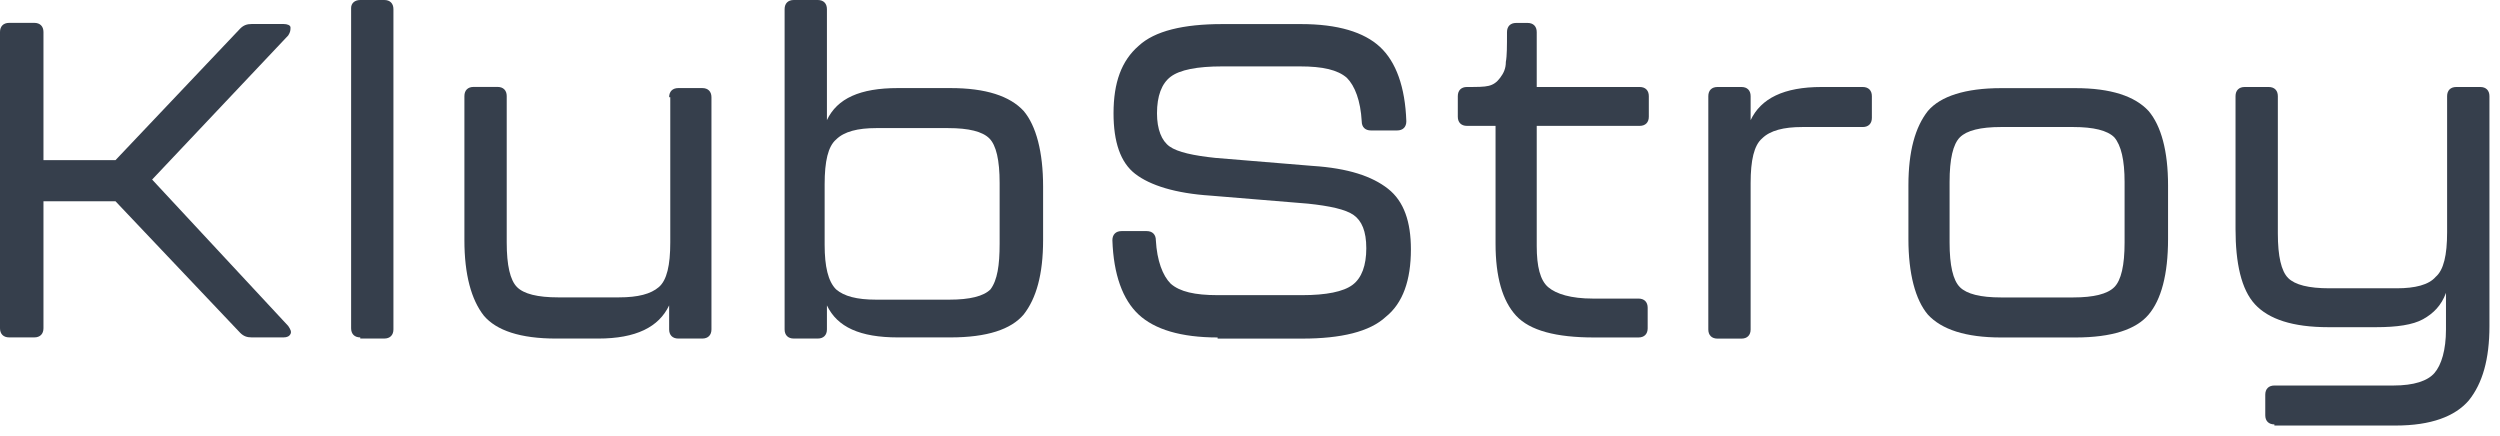
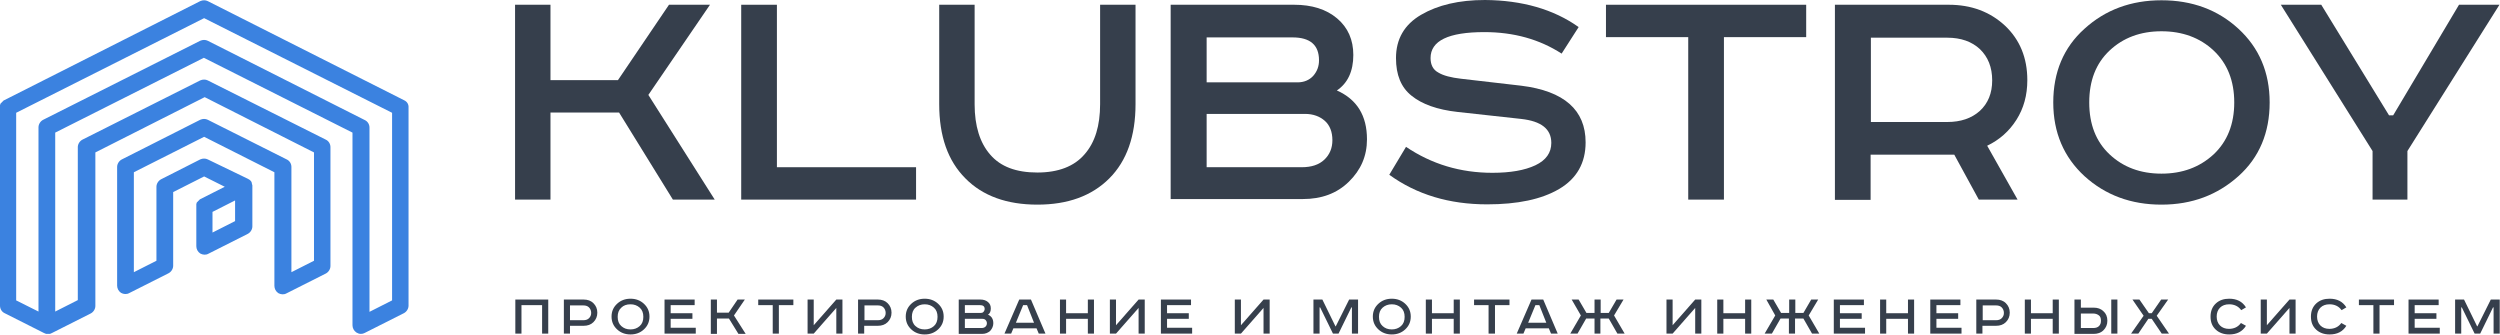
- <svg xmlns="http://www.w3.org/2000/svg" width="218" height="38" viewBox="0 0 218 38" fill="none">
-   <path d="M0.798 29.421C0.299 29.421 0 29.122 0 28.623V2.792C0 2.293 0.299 1.994 0.798 1.994H2.992C3.491 1.994 3.79 2.293 3.79 2.792V13.962H10.073L20.944 2.493C21.243 2.194 21.543 2.094 21.942 2.094H24.734C25.033 2.094 25.332 2.194 25.332 2.393C25.332 2.593 25.332 2.792 25.133 3.091L13.265 15.658L25.133 28.424C25.332 28.723 25.432 28.922 25.332 29.122C25.233 29.321 25.033 29.421 24.734 29.421H21.942C21.543 29.421 21.243 29.321 20.944 29.022L10.073 17.553H3.79V28.623C3.79 29.122 3.491 29.421 2.992 29.421H0.798Z" fill="#363F4C" />
-   <path d="M31.415 29.422C30.916 29.422 30.617 29.122 30.617 28.624V0.698C30.617 0.299 30.916 0 31.415 0H33.51C34.008 0 34.307 0.299 34.307 0.798V28.724C34.307 29.222 34.008 29.521 33.51 29.521H31.415V29.422Z" fill="#363F4C" />
-   <path d="M58.349 8.478C58.349 7.979 58.648 7.68 59.146 7.68H61.241C61.739 7.68 62.039 7.979 62.039 8.478V28.724C62.039 29.222 61.739 29.522 61.241 29.522H59.146C58.648 29.522 58.349 29.222 58.349 28.724V26.629C57.451 28.524 55.456 29.522 52.165 29.522H48.475C45.383 29.522 43.289 28.823 42.192 27.527C41.094 26.131 40.496 23.936 40.496 20.945V8.378C40.496 7.879 40.795 7.58 41.294 7.58H43.388C43.887 7.58 44.186 7.879 44.186 8.378V21.144C44.186 23.139 44.486 24.435 45.084 25.034C45.682 25.632 46.879 25.931 48.674 25.931H53.96C55.656 25.931 56.753 25.632 57.451 25.034C58.149 24.435 58.448 23.139 58.448 21.144V8.478H58.349Z" fill="#363F4C" />
-   <path d="M82.879 7.68C85.971 7.68 88.066 8.378 89.262 9.674C90.359 10.971 90.958 13.265 90.958 16.257V20.944C90.958 23.936 90.359 26.031 89.262 27.427C88.165 28.724 86.071 29.422 82.879 29.422H78.292C75 29.422 73.006 28.524 72.108 26.629V28.724C72.108 29.222 71.809 29.521 71.31 29.521H69.216C68.717 29.521 68.418 29.222 68.418 28.724V0.798C68.418 0.299 68.717 0 69.216 0H71.31C71.809 0 72.108 0.299 72.108 0.798V10.472C73.006 8.577 75 7.68 78.292 7.68H82.879ZM87.168 21.243V15.957C87.168 13.963 86.869 12.666 86.27 12.068C85.672 11.469 84.475 11.17 82.68 11.17H76.397C74.801 11.17 73.604 11.469 72.906 12.168C72.208 12.766 71.909 14.062 71.909 16.057V21.343C71.909 23.238 72.208 24.535 72.906 25.233C73.604 25.831 74.701 26.13 76.397 26.13H82.78C84.575 26.13 85.772 25.831 86.37 25.233C86.969 24.435 87.168 23.138 87.168 21.243Z" fill="#363F4C" />
-   <path d="M106.176 29.427C102.984 29.427 100.69 28.729 99.294 27.432C97.898 26.136 97.1 23.941 97 20.949C97 20.451 97.299 20.151 97.798 20.151H99.992C100.491 20.151 100.79 20.451 100.79 20.949C100.89 22.745 101.388 24.041 102.086 24.739C102.884 25.437 104.181 25.737 106.176 25.737H113.556C115.65 25.737 117.146 25.437 117.944 24.839C118.742 24.241 119.141 23.143 119.141 21.648C119.141 20.151 118.742 19.254 118.044 18.755C117.346 18.257 115.95 17.957 114.055 17.758L105.577 17.06C102.485 16.86 100.291 16.162 98.995 15.165C97.698 14.168 97.1 12.372 97.1 9.879C97.1 7.186 97.798 5.291 99.294 3.995C100.69 2.698 103.184 2.1 106.574 2.1H113.456C116.648 2.1 118.942 2.798 120.338 4.094C121.734 5.391 122.532 7.585 122.632 10.577C122.632 11.076 122.333 11.375 121.834 11.375H119.54C119.041 11.375 118.742 11.076 118.742 10.577C118.642 8.782 118.144 7.485 117.446 6.787C116.648 6.089 115.351 5.79 113.356 5.79H106.574C104.38 5.79 102.884 6.089 102.086 6.687C101.289 7.286 100.89 8.383 100.89 9.879C100.89 11.275 101.289 12.273 101.987 12.771C102.685 13.27 104.081 13.569 105.976 13.768L114.454 14.467C117.545 14.666 119.64 15.364 121.036 16.461C122.432 17.558 123.031 19.354 123.031 21.747C123.031 24.44 122.333 26.435 120.837 27.632C119.44 28.928 116.947 29.526 113.556 29.526H106.176V29.427Z" fill="#363F4C" />
-   <path d="M138.989 29.427C135.698 29.427 133.404 28.828 132.208 27.532C131.011 26.235 130.412 24.141 130.412 21.249V10.976H127.919C127.42 10.976 127.121 10.677 127.121 10.178V8.383C127.121 7.884 127.42 7.585 127.919 7.585C128.817 7.585 129.415 7.585 129.814 7.485C130.213 7.386 130.512 7.186 130.811 6.787C131.11 6.388 131.31 5.989 131.31 5.391C131.41 4.892 131.41 3.995 131.41 2.798C131.41 2.299 131.709 2 132.208 2H133.205C133.704 2 134.003 2.299 134.003 2.798V7.585H142.979C143.478 7.585 143.777 7.884 143.777 8.383V10.178C143.777 10.677 143.478 10.976 142.979 10.976H134.003V21.448C134.003 23.243 134.302 24.44 135 25.039C135.698 25.637 136.995 26.036 138.89 26.036H142.879C143.378 26.036 143.677 26.335 143.677 26.834V28.629C143.677 29.128 143.378 29.427 142.879 29.427H138.989Z" fill="#363F4C" />
-   <path d="M158.839 7.586H162.429C162.928 7.586 163.227 7.885 163.227 8.384V10.279C163.227 10.777 162.928 11.077 162.429 11.077H157.143C155.547 11.077 154.351 11.376 153.652 12.074C152.954 12.672 152.655 13.969 152.655 15.964V28.73C152.655 29.228 152.356 29.527 151.857 29.527H149.763C149.264 29.527 148.965 29.228 148.965 28.73V8.384C148.965 7.885 149.264 7.586 149.763 7.586H151.857C152.356 7.586 152.655 7.885 152.655 8.384V10.478C153.553 8.583 155.547 7.586 158.839 7.586Z" fill="#363F4C" />
-   <path d="M174.493 29.428C171.401 29.428 169.306 28.73 168.11 27.433C167.012 26.136 166.414 23.843 166.414 20.851V16.163C166.414 13.171 167.012 11.076 168.11 9.68C169.207 8.384 171.401 7.686 174.493 7.686H180.975C184.067 7.686 186.161 8.384 187.358 9.68C188.455 10.977 189.054 13.171 189.054 16.163V20.851C189.054 23.942 188.455 26.136 187.358 27.433C186.261 28.73 184.167 29.428 180.975 29.428H174.493ZM174.493 25.937H180.776C182.571 25.937 183.768 25.638 184.366 25.039C184.965 24.441 185.264 23.144 185.264 21.15V15.864C185.264 13.969 184.965 12.672 184.366 11.974C183.768 11.376 182.571 11.076 180.776 11.076H174.493C172.697 11.076 171.501 11.376 170.902 11.974C170.304 12.572 170.004 13.869 170.004 15.864V21.15C170.004 23.144 170.304 24.441 170.902 25.039C171.501 25.638 172.697 25.937 174.493 25.937Z" fill="#363F4C" />
-   <path d="M198.328 37.008C197.83 37.008 197.531 36.708 197.531 36.21V34.414C197.531 33.916 197.83 33.617 198.328 33.617H208.701C210.496 33.617 211.693 33.218 212.291 32.52C212.89 31.821 213.289 30.525 213.289 28.73V25.538C212.89 26.635 212.192 27.333 211.294 27.832C210.396 28.331 209 28.53 207.205 28.53H203.016C199.924 28.53 197.83 27.832 196.633 26.535C195.436 25.239 194.938 22.945 194.938 19.953V8.384C194.938 7.885 195.237 7.586 195.735 7.586H197.83C198.328 7.586 198.628 7.885 198.628 8.384V20.352C198.628 22.347 198.927 23.643 199.525 24.242C200.124 24.84 201.32 25.139 203.116 25.139H209C210.596 25.139 211.793 24.84 212.391 24.142C213.089 23.543 213.388 22.247 213.388 20.252V8.384C213.388 7.885 213.688 7.586 214.186 7.586H216.281C216.779 7.586 217.079 7.885 217.079 8.384V28.43C217.079 31.323 216.48 33.417 215.283 34.913C214.086 36.309 211.992 37.107 208.9 37.107H198.328V37.008Z" fill="#363F4C" />
+ <svg xmlns="http://www.w3.org/2000/svg" width="299" height="40" viewBox="0 0 299 40" fill="none">
+   <path d="M48.327 11.987L24.847 0.134C24.58 5.82859e-05 24.247 5.82859e-05 23.947 0.134L0.5 11.987C0.467 11.987 0.467 12.02 0.434 12.02C0.434 12.02 0.4 12.02 0.4 12.053L0.367 12.087L0.334 12.12L0.3 12.154L0.267 12.187C0.267 12.187 0.267 12.187 0.233 12.22L0.2 12.254C0.2 12.254 0.2 12.287 0.167 12.287L0.133 12.321L0.1 12.354L0.067 12.387C0.067 12.421 0.033 12.421 0.033 12.454V12.488C0.033 12.521 0.033 12.521 0 12.554V12.588C0 12.621 0 12.621 0 12.655V12.688V12.721C0 12.755 0 12.755 0 12.788V12.821C0 12.855 0 12.855 0 12.888V36.561C0 36.928 0.2 37.296 0.567 37.462L5.27 39.833C5.27 39.833 5.27 39.833 5.303 39.833C5.303 39.833 5.336 39.833 5.336 39.867C5.37 39.867 5.37 39.9 5.403 39.9H5.436C5.47 39.9 5.503 39.9 5.503 39.933H5.536C5.57 39.933 5.603 39.933 5.603 39.933H5.636H5.67H5.703C5.737 39.933 5.737 39.933 5.77 39.933C5.803 39.933 5.803 39.933 5.837 39.933C5.87 39.933 5.87 39.933 5.903 39.933C5.937 39.933 5.937 39.933 5.97 39.933C6.003 39.933 6.003 39.933 6.037 39.9C6.07 39.9 6.07 39.9 6.103 39.867H6.137L10.839 37.496C11.173 37.329 11.406 36.962 11.406 36.594V18.23L24.48 11.619L37.554 18.23V31.185L34.853 32.554V19.967C34.853 19.599 34.653 19.232 34.286 19.065L24.847 14.324C24.58 14.19 24.247 14.19 23.947 14.324L14.575 19.065C14.241 19.232 14.008 19.599 14.008 19.967V34.157C14.008 34.491 14.175 34.825 14.475 35.025C14.775 35.192 15.142 35.225 15.442 35.059L20.145 32.688C20.478 32.521 20.712 32.154 20.712 31.786V22.972L24.414 21.102L26.882 22.337L23.98 23.806C23.947 23.806 23.947 23.84 23.913 23.84C23.913 23.84 23.88 23.84 23.88 23.873L23.847 23.907L23.813 23.94L23.78 23.973L23.747 24.007C23.747 24.007 23.747 24.007 23.713 24.04L23.68 24.073C23.68 24.073 23.68 24.107 23.646 24.107L23.613 24.14L23.58 24.174L23.547 24.207C23.547 24.241 23.513 24.241 23.513 24.274V24.307C23.513 24.341 23.513 24.341 23.48 24.374V24.407C23.48 24.441 23.48 24.441 23.48 24.474V24.508V24.541C23.48 24.574 23.48 24.574 23.48 24.608V24.641C23.48 24.674 23.48 24.674 23.48 24.708V29.449C23.48 29.783 23.646 30.117 23.947 30.317C24.247 30.484 24.614 30.518 24.914 30.351L29.616 27.98C29.95 27.813 30.183 27.446 30.183 27.078V22.337C30.183 22.304 30.183 22.27 30.183 22.237C30.183 22.237 30.183 22.237 30.183 22.204C30.183 22.17 30.183 22.137 30.15 22.07C30.15 22.07 30.15 22.07 30.15 22.037C30.15 22.003 30.117 21.97 30.117 21.937V21.903V21.87C30.117 21.837 30.083 21.837 30.083 21.803C30.083 21.803 30.083 21.803 30.083 21.77C30.05 21.736 30.05 21.703 30.017 21.669C30.017 21.669 30.017 21.669 29.983 21.636C29.95 21.603 29.95 21.569 29.917 21.569C29.917 21.569 29.917 21.569 29.883 21.536C29.85 21.503 29.817 21.469 29.783 21.469C29.75 21.436 29.717 21.436 29.683 21.402L24.847 19.065C24.58 18.932 24.247 18.932 23.947 19.065L19.277 21.436C18.944 21.603 18.71 21.97 18.71 22.337V31.185L16.009 32.554V20.601L24.414 16.361L32.818 20.601V34.19C32.818 34.524 32.985 34.858 33.285 35.059C33.585 35.225 33.952 35.259 34.252 35.092L38.955 32.721C39.289 32.554 39.522 32.187 39.522 31.82V17.596C39.522 17.229 39.322 16.861 38.955 16.695L24.847 9.616C24.58 9.483 24.247 9.483 23.947 9.616L9.872 16.695C9.539 16.861 9.305 17.229 9.305 17.596V35.893L6.604 37.262V15.86L24.38 6.912L42.157 15.86V38.898C42.157 39.232 42.324 39.566 42.624 39.766C42.791 39.867 42.957 39.933 43.157 39.933C43.324 39.933 43.458 39.9 43.591 39.833L48.294 37.462C48.627 37.296 48.861 36.928 48.861 36.561V12.888C48.894 12.488 48.694 12.154 48.327 11.987ZM25.414 27.813V25.342L28.116 23.973V26.444L25.414 27.813ZM46.893 35.927L44.191 37.296V15.259C44.191 14.892 43.991 14.524 43.624 14.357L24.847 4.875C24.58 4.741 24.247 4.741 23.947 4.875L5.17 14.324C4.836 14.491 4.603 14.858 4.603 15.225V37.262L1.934 35.927V13.489L24.414 2.17L46.893 13.489V35.927Z" fill="#3B82E0" />
+   <path d="M61.601 0.568H65.837V9.583H73.908L80.011 0.568H84.914L77.543 11.352L85.481 23.873H80.478L74.041 13.456H65.837V23.873H61.601V0.568Z" fill="#363F4C" />
+   <path d="M88.649 0.568H92.918V20H109.561V23.873H88.649V0.568Z" fill="#363F4C" />
+   <path d="M112.296 0.568H116.565V12.488C116.565 15.058 117.199 17.095 118.433 18.497C119.667 19.933 121.534 20.634 124.069 20.634C126.571 20.634 128.472 19.9 129.706 18.464C130.973 17.028 131.573 15.025 131.573 12.454V0.568H135.809V12.454C135.809 16.26 134.775 19.232 132.674 21.336C130.573 23.439 127.704 24.474 124.069 24.474C120.434 24.474 117.532 23.439 115.464 21.336C113.363 19.232 112.329 16.294 112.329 12.454V0.568H112.296Z" fill="#363F4C" />
+   <path d="M140.045 0.568H154.786C156.887 0.568 158.622 1.102 159.922 2.204C161.223 3.306 161.857 4.775 161.857 6.578C161.857 8.514 161.19 9.95 159.889 10.818C162.29 11.886 163.491 13.823 163.491 16.661C163.491 18.665 162.757 20.334 161.323 21.736C159.889 23.139 158.055 23.806 155.82 23.806H140.011V0.568H140.045ZM144.314 4.441V9.85H155.186C155.953 9.85 156.587 9.583 157.054 9.082C157.521 8.548 157.754 7.947 157.754 7.212C157.754 5.376 156.687 4.474 154.586 4.474H144.314V4.441ZM144.314 13.589V20H155.687C156.854 20 157.754 19.7 158.388 19.099C159.022 18.497 159.355 17.73 159.355 16.761C159.355 15.793 159.055 14.992 158.455 14.457C157.855 13.923 157.054 13.623 156.087 13.623H144.314V13.589Z" fill="#363F4C" />
+   <path d="M188.805 3.239L186.771 6.411C184.136 4.708 181.067 3.84 177.532 3.84C173.23 3.84 171.095 4.875 171.095 6.945C171.095 7.746 171.395 8.347 172.029 8.681C172.629 9.048 173.563 9.282 174.731 9.416L181.935 10.25C187.071 10.885 189.639 13.155 189.639 17.028C189.639 19.499 188.572 21.369 186.47 22.604C184.369 23.84 181.501 24.441 177.866 24.441C173.33 24.441 169.428 23.272 166.159 20.901L168.16 17.563C171.229 19.633 174.664 20.668 178.499 20.668C180.634 20.668 182.368 20.367 183.636 19.766C184.903 19.165 185.537 18.264 185.537 17.095C185.537 15.426 184.336 14.491 181.935 14.224L174.33 13.389C171.896 13.122 170.061 12.454 168.827 11.452C167.56 10.451 166.96 8.948 166.96 6.945C166.96 4.674 167.96 2.938 169.961 1.77C171.962 0.601 174.497 0 177.599 0C182.035 0.033 185.803 1.102 188.805 3.239Z" fill="#363F4C" />
+   <path d="M192.107 0.568H216.02V4.441H206.182V23.873H201.913V4.441H192.074V0.568H192.107Z" fill="#363F4C" />
+   <path d="M219.489 0.568H233.063C235.765 0.568 237.999 1.402 239.8 3.072C241.568 4.741 242.468 6.912 242.468 9.583C242.468 11.386 242.035 12.955 241.168 14.324C240.301 15.693 239.133 16.728 237.666 17.429L241.301 23.873H236.665L233.73 18.497H223.725V23.907H219.456V0.568H219.489ZM223.758 4.508V14.591H232.896C234.497 14.591 235.798 14.157 236.799 13.255C237.766 12.354 238.266 11.152 238.266 9.616C238.266 8.047 237.766 6.811 236.799 5.876C235.831 4.975 234.531 4.508 232.896 4.508H223.758Z" fill="#363F4C" />
+   <path d="M267.716 3.439C270.184 5.71 271.451 8.648 271.451 12.254C271.451 15.86 270.217 18.831 267.716 21.069C265.215 23.306 262.18 24.474 258.511 24.474C254.875 24.474 251.807 23.339 249.306 21.069C246.838 18.798 245.57 15.86 245.57 12.254C245.57 8.648 246.804 5.676 249.306 3.439C251.807 1.169 254.875 0.033 258.511 0.033C262.18 0.033 265.248 1.169 267.716 3.439ZM252.307 6.043C250.673 7.579 249.873 9.649 249.873 12.254C249.873 14.858 250.673 16.928 252.307 18.464C253.942 20 256.009 20.768 258.511 20.768C261.012 20.768 263.08 20 264.748 18.464C266.382 16.928 267.216 14.858 267.216 12.254C267.216 9.649 266.382 7.579 264.748 6.043C263.113 4.508 261.012 3.74 258.511 3.74C256.009 3.74 253.942 4.508 252.307 6.043Z" fill="#363F4C" />
+   <path d="M272.786 0.568H277.622L285.726 13.79H286.226L294.098 0.568H298.934L287.927 18.064V23.873H283.758V18.064L272.786 0.568Z" fill="#363F4C" />
+   <path d="M61.601 35.826H65.57V39.9H64.836V36.494H62.368V39.9H61.634V35.826H61.601Z" fill="#363F4C" />
+   <path d="M67.438 35.826H69.805C70.272 35.826 70.673 35.96 70.973 36.261C71.273 36.561 71.44 36.928 71.44 37.396C71.44 37.863 71.273 38.23 70.973 38.531C70.673 38.831 70.272 38.965 69.805 38.965H68.171V39.9H67.438V35.826ZM68.171 36.528V38.297H69.772C70.039 38.297 70.272 38.23 70.439 38.063C70.606 37.897 70.706 37.696 70.706 37.429C70.706 37.162 70.606 36.928 70.439 36.761C70.272 36.594 70.039 36.528 69.772 36.528H68.171Z" fill="#363F4C" />
+   <path d="M77.01 36.327C77.443 36.728 77.677 37.229 77.677 37.863C77.677 38.498 77.443 38.998 77.01 39.399C76.576 39.8 76.042 40 75.409 40C74.775 40 74.241 39.8 73.808 39.399C73.374 38.998 73.141 38.498 73.141 37.863C73.141 37.229 73.374 36.728 73.808 36.327C74.241 35.926 74.775 35.726 75.409 35.726C76.042 35.726 76.576 35.926 77.01 36.327ZM74.308 36.795C74.008 37.062 73.874 37.429 73.874 37.897C73.874 38.364 74.008 38.731 74.308 38.998C74.608 39.265 74.942 39.399 75.409 39.399C75.842 39.399 76.209 39.265 76.509 38.998C76.809 38.731 76.943 38.364 76.943 37.897C76.943 37.429 76.809 37.062 76.509 36.795C76.209 36.528 75.842 36.394 75.409 36.394C74.942 36.394 74.575 36.528 74.308 36.795Z" fill="#363F4C" />
+   <path d="M79.444 35.826H83.08V36.494H80.211V37.462H82.813V38.13H80.211V39.199H83.213V39.9H79.478V35.826H79.444Z" fill="#363F4C" />
+   <path d="M85.014 35.826H85.748V37.396H87.149L88.216 35.826H89.083L87.782 37.73L89.183 39.933H88.316L87.182 38.097H85.748V39.933H85.014V35.826Z" fill="#363F4C" />
+   <path d="M90.684 35.826H94.886V36.494H93.152V39.9H92.418V36.494H90.684V35.826Z" fill="#363F4C" />
+   <path d="M96.587 35.826H97.321V38.898L100.023 35.826H100.756V39.9H100.023V36.828L97.321 39.9H96.587V35.826Z" fill="#363F4C" />
+   <path d="M102.624 35.826H104.992C105.459 35.826 105.859 35.96 106.159 36.261C106.459 36.561 106.626 36.928 106.626 37.396C106.626 37.863 106.459 38.23 106.159 38.531C105.859 38.831 105.459 38.965 104.992 38.965H103.358V39.9H102.624V35.826ZM103.391 36.528V38.297H104.992C105.259 38.297 105.492 38.23 105.659 38.063C105.826 37.897 105.926 37.696 105.926 37.429C105.926 37.162 105.826 36.928 105.659 36.761C105.492 36.594 105.259 36.528 104.992 36.528H103.391Z" fill="#363F4C" />
+   <path d="M112.196 36.327C112.63 36.728 112.863 37.229 112.863 37.863C112.863 38.498 112.63 38.998 112.196 39.399C111.762 39.8 111.229 40 110.595 40C109.961 40 109.428 39.8 108.994 39.399C108.561 38.998 108.327 38.498 108.327 37.863C108.327 37.229 108.561 36.728 108.994 36.327C109.428 35.926 109.961 35.726 110.595 35.726C111.229 35.726 111.762 35.926 112.196 36.327ZM109.494 36.795C109.194 37.062 109.061 37.429 109.061 37.897C109.061 38.364 109.194 38.731 109.494 38.998C109.795 39.265 110.128 39.399 110.595 39.399C111.029 39.399 111.396 39.265 111.696 38.998C111.996 38.731 112.129 38.364 112.129 37.897C112.129 37.429 111.996 37.062 111.696 36.795C111.396 36.528 111.029 36.394 110.595 36.394C110.162 36.394 109.795 36.528 109.494 36.795Z" fill="#363F4C" />
+   <path d="M114.664 35.826H117.266C117.632 35.826 117.933 35.927 118.166 36.127C118.399 36.327 118.5 36.561 118.5 36.895C118.5 37.229 118.399 37.496 118.166 37.629C118.6 37.83 118.8 38.164 118.8 38.664C118.8 38.998 118.666 39.299 118.433 39.566C118.166 39.8 117.866 39.933 117.466 39.933H114.664V35.826ZM115.398 36.494V37.429H117.299C117.432 37.429 117.532 37.396 117.632 37.295C117.699 37.195 117.766 37.095 117.766 36.962C117.766 36.628 117.566 36.494 117.199 36.494H115.398ZM115.398 38.097V39.232H117.399C117.599 39.232 117.766 39.165 117.866 39.065C117.966 38.965 118.033 38.831 118.033 38.664C118.033 38.498 117.966 38.364 117.866 38.264C117.766 38.164 117.632 38.13 117.466 38.13H115.398V38.097Z" fill="#363F4C" />
+   <path d="M121.901 35.826H123.302L125.037 39.9H124.236L123.969 39.266H121.201L120.934 39.9H120.134L121.901 35.826ZM122.368 36.494L121.501 38.598H123.669L122.835 36.494H122.368Z" fill="#363F4C" />
+   <path d="M126.771 35.826H127.504V37.462H130.106V35.826H130.839V39.9H130.106V38.13H127.504V39.9H126.771V35.826Z" fill="#363F4C" />
+   <path d="M132.741 35.826H133.474V38.898L136.176 35.826H136.91V39.9H136.176V36.828L133.474 39.9H132.741V35.826Z" fill="#363F4C" />
+   <path d="M138.811 35.826H142.446V36.494H139.578V37.462H142.179V38.13H139.578V39.199H142.579V39.9H138.844V35.826H138.811Z" fill="#363F4C" />
+   <path d="M147.683 35.826H148.416V38.898L151.118 35.826H151.852V39.9H151.118V36.828L148.416 39.9H147.683V35.826Z" fill="#363F4C" />
+   <path d="M157.054 35.826H158.155L159.722 39.032H159.756L161.357 35.826H162.424V39.9H161.69V36.761H161.623L160.089 39.9H159.422L157.888 36.761H157.821V39.9H157.088V35.826H157.054Z" fill="#363F4C" />
+   <path d="M168.06 36.327C168.494 36.728 168.727 37.229 168.727 37.863C168.727 38.498 168.494 38.998 168.06 39.399C167.627 39.8 167.093 40 166.459 40C165.826 40 165.292 39.8 164.858 39.399C164.425 38.998 164.191 38.498 164.191 37.863C164.191 37.229 164.425 36.728 164.858 36.327C165.292 35.926 165.826 35.726 166.459 35.726C167.093 35.726 167.627 35.926 168.06 36.327ZM165.359 36.795C165.059 37.062 164.925 37.429 164.925 37.897C164.925 38.364 165.059 38.731 165.359 38.998C165.659 39.265 165.992 39.399 166.459 39.399C166.893 39.399 167.26 39.265 167.56 38.998C167.86 38.731 167.994 38.364 167.994 37.897C167.994 37.429 167.86 37.062 167.56 36.795C167.26 36.528 166.893 36.394 166.459 36.394C166.026 36.394 165.659 36.528 165.359 36.795Z" fill="#363F4C" />
+   <path d="M170.528 35.826H171.262V37.462H173.864V35.826H174.597V39.9H173.864V38.13H171.262V39.9H170.528V35.826Z" fill="#363F4C" />
+   <path d="M176.332 35.826H180.534V36.494H178.8V39.9H178.033V36.494H176.298V35.826H176.332Z" fill="#363F4C" />
+   <path d="M183.169 35.826H184.57L186.304 39.9H185.504L185.237 39.266H182.469L182.202 39.9H181.401L183.169 35.826ZM183.636 36.494L182.769 38.598H184.937L184.103 36.494H183.636Z" fill="#363F4C" />
+   <path d="M187.971 35.826H188.805L189.739 37.429H190.706V35.826H191.44V37.429H192.407L193.341 35.826H194.175L193.041 37.73L194.308 39.9H193.441L192.407 38.097H191.407V39.9H190.706V38.097H189.706L188.672 39.9H187.805L189.072 37.73L187.971 35.826Z" fill="#363F4C" />
+   <path d="M199.311 35.826H200.045V38.898L202.746 35.826H203.48V39.9H202.746V36.828L200.045 39.9H199.311V35.826Z" fill="#363F4C" />
+   <path d="M205.381 35.826H206.115V37.462H208.717V35.826H209.45V39.9H208.717V38.13H206.115V39.9H205.381V35.826Z" fill="#363F4C" />
+   <path d="M211.251 35.826H212.085L213.019 37.429H213.986V35.826H214.72V37.429H215.687L216.621 35.826H217.455L216.321 37.73L217.588 39.9H216.721L215.687 38.097H214.687V39.9H213.953V38.097H212.952L211.918 39.9H211.051L212.319 37.73L211.251 35.826Z" fill="#363F4C" />
+   <path d="M219.289 35.826H222.924V36.494H220.056V37.462H222.658V38.13H220.056V39.199H223.058V39.9H219.322V35.826H219.289Z" fill="#363F4C" />
+   <path d="M224.859 35.826H225.593V37.462H228.194V35.826H228.928V39.9H228.194V38.13H225.593V39.9H224.859V35.826Z" fill="#363F4C" />
+   <path d="M230.829 35.826H234.464V36.494H231.596V37.462H234.197V38.13H231.596V39.199H234.597V39.9H230.862V35.826H230.829Z" fill="#363F4C" />
+   <path d="M236.365 35.826H238.733C239.2 35.826 239.6 35.96 239.901 36.261C240.201 36.561 240.367 36.928 240.367 37.396C240.367 37.863 240.201 38.23 239.901 38.531C239.6 38.831 239.2 38.965 238.733 38.965H237.099V39.9H236.365V35.826ZM237.132 36.528V38.297H238.733C239 38.297 239.233 38.23 239.4 38.063C239.567 37.897 239.667 37.696 239.667 37.429C239.667 37.162 239.567 36.928 239.4 36.761C239.233 36.594 239 36.528 238.733 36.528H237.132Z" fill="#363F4C" />
+   <path d="M242.168 35.826H242.902V37.462H245.504V35.826H246.237V39.9H245.504V38.13H242.902V39.9H242.168V35.826Z" fill="#363F4C" />
+   <path d="M248.138 35.826H248.872V36.795H250.406C250.873 36.795 251.273 36.928 251.574 37.229C251.874 37.496 252.041 37.863 252.041 38.364C252.041 38.831 251.874 39.199 251.574 39.499C251.273 39.8 250.873 39.933 250.406 39.933H248.105V35.826H248.138ZM248.872 37.496V39.232H250.34C250.64 39.232 250.873 39.165 251.04 38.998C251.207 38.831 251.273 38.631 251.273 38.364C251.273 38.063 251.207 37.863 251.04 37.73C250.873 37.596 250.64 37.496 250.34 37.496H248.872ZM252.507 35.826H253.241V39.9H252.507V35.826Z" fill="#363F4C" />
+   <path d="M255.042 35.826H255.876L257.01 37.462H257.344L258.477 35.826H259.311L257.944 37.763L259.411 39.9H258.544L257.344 38.13H256.943L255.743 39.9H254.875L256.376 37.763L255.042 35.826Z" fill="#363F4C" />
+   <path d="M268.617 36.761L268.05 37.095C267.716 36.628 267.216 36.394 266.615 36.394C266.148 36.394 265.782 36.528 265.515 36.795C265.248 37.062 265.115 37.429 265.115 37.863C265.115 38.297 265.248 38.664 265.515 38.931C265.782 39.199 266.149 39.332 266.582 39.332C267.182 39.332 267.683 39.099 268.016 38.631L268.617 38.965C268.183 39.666 267.516 40 266.615 40C265.948 40 265.415 39.8 265.015 39.432C264.581 39.032 264.381 38.531 264.381 37.863C264.381 37.229 264.581 36.694 265.015 36.294C265.448 35.893 265.982 35.726 266.615 35.726C267.516 35.726 268.183 36.06 268.617 36.761Z" fill="#363F4C" />
+   <path d="M270.384 35.826H271.118V38.898L273.82 35.826H274.553V39.9H273.82V36.828L271.118 39.9H270.384V35.826Z" fill="#363F4C" />
+   <path d="M280.623 36.761L280.056 37.095C279.723 36.628 279.223 36.394 278.622 36.394C278.155 36.394 277.788 36.528 277.522 36.795C277.255 37.062 277.121 37.429 277.121 37.863C277.121 38.297 277.255 38.664 277.522 38.931C277.788 39.199 278.155 39.332 278.589 39.332C279.189 39.332 279.69 39.099 280.023 38.631L280.623 38.965C280.19 39.666 279.523 40 278.622 40C277.955 40 277.422 39.8 277.021 39.432C276.588 39.032 276.388 38.531 276.388 37.863C276.388 37.229 276.588 36.694 277.021 36.294C277.455 35.893 277.989 35.726 278.622 35.726C279.523 35.726 280.19 36.06 280.623 36.761Z" fill="#363F4C" />
+   <path d="M282.124 35.826H286.326V36.494H284.592V39.9H283.858V36.494H282.124V35.826Z" fill="#363F4C" />
+   <path d="M288.027 35.826H291.663V36.494H288.794V37.462H291.396V38.13H288.794V39.199H291.796V39.9H288.061V35.826H288.027Z" fill="#363F4C" />
+   <path d="M293.597 35.826H294.698L296.265 39.032H296.299L297.9 35.826H298.967V39.9H298.233V36.761H298.166L296.632 39.9H295.965L294.431 36.761H294.364V39.9H293.631V35.826H293.597Z" fill="#363F4C" />
</svg>
